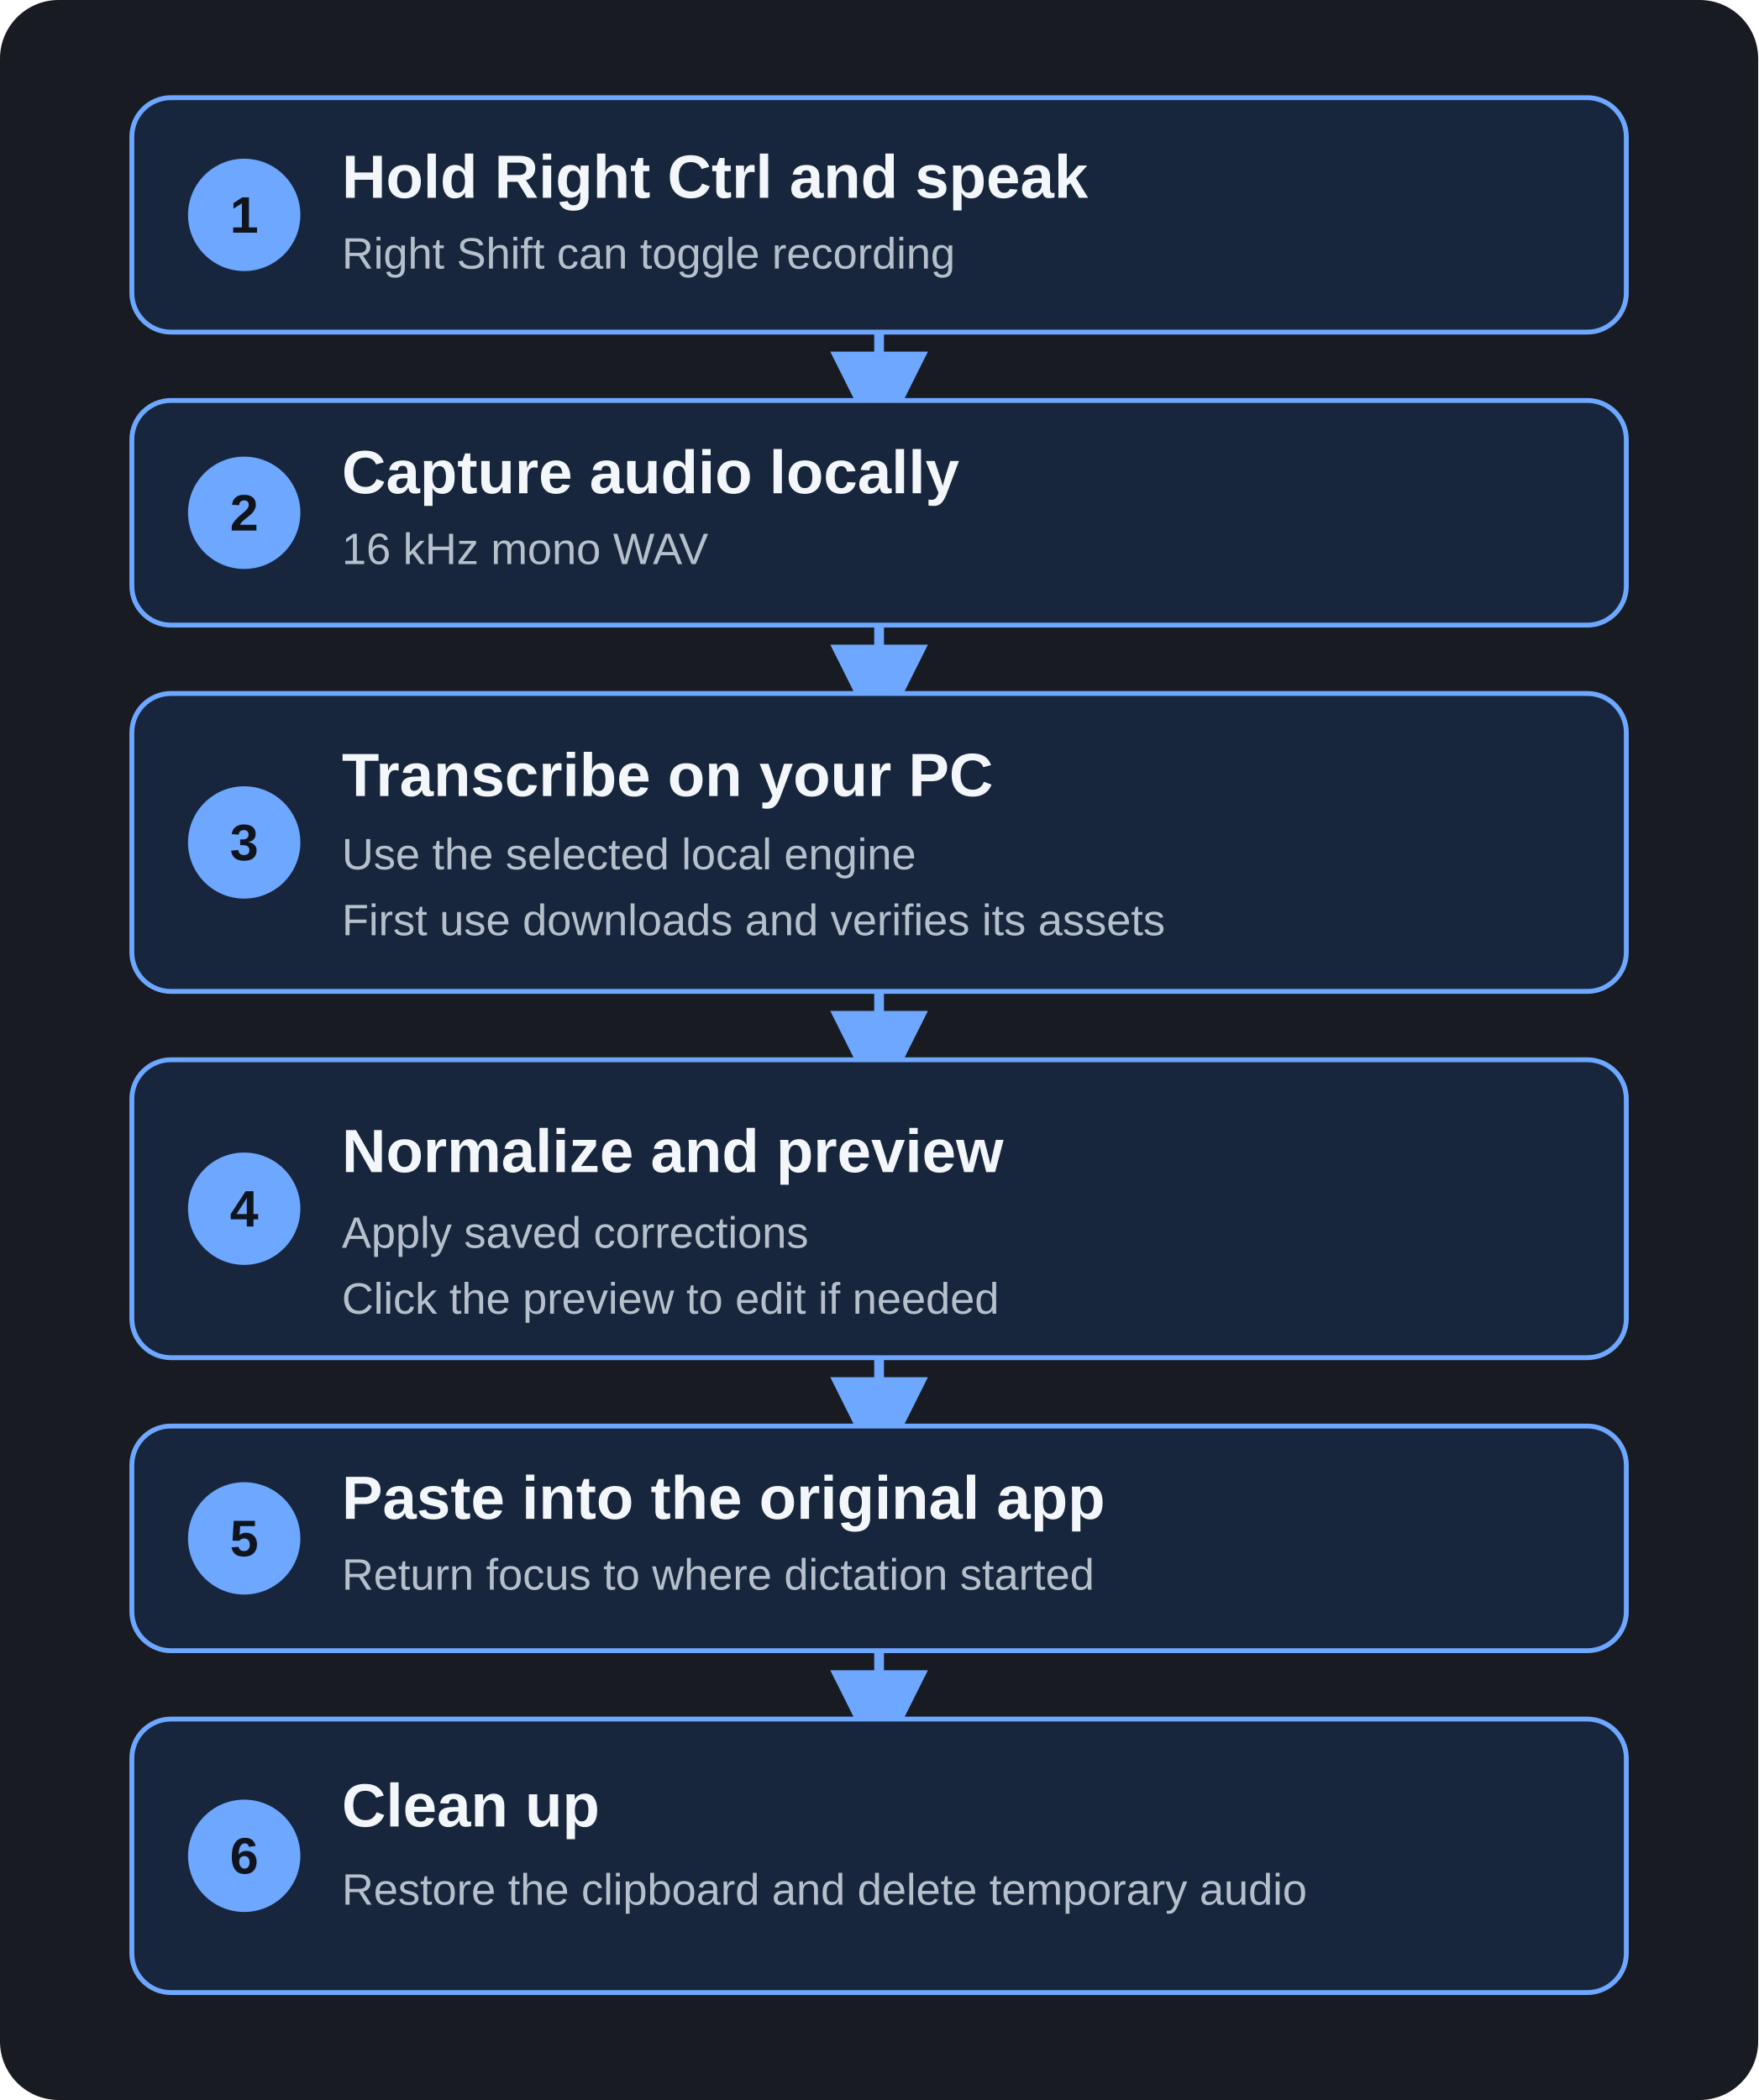
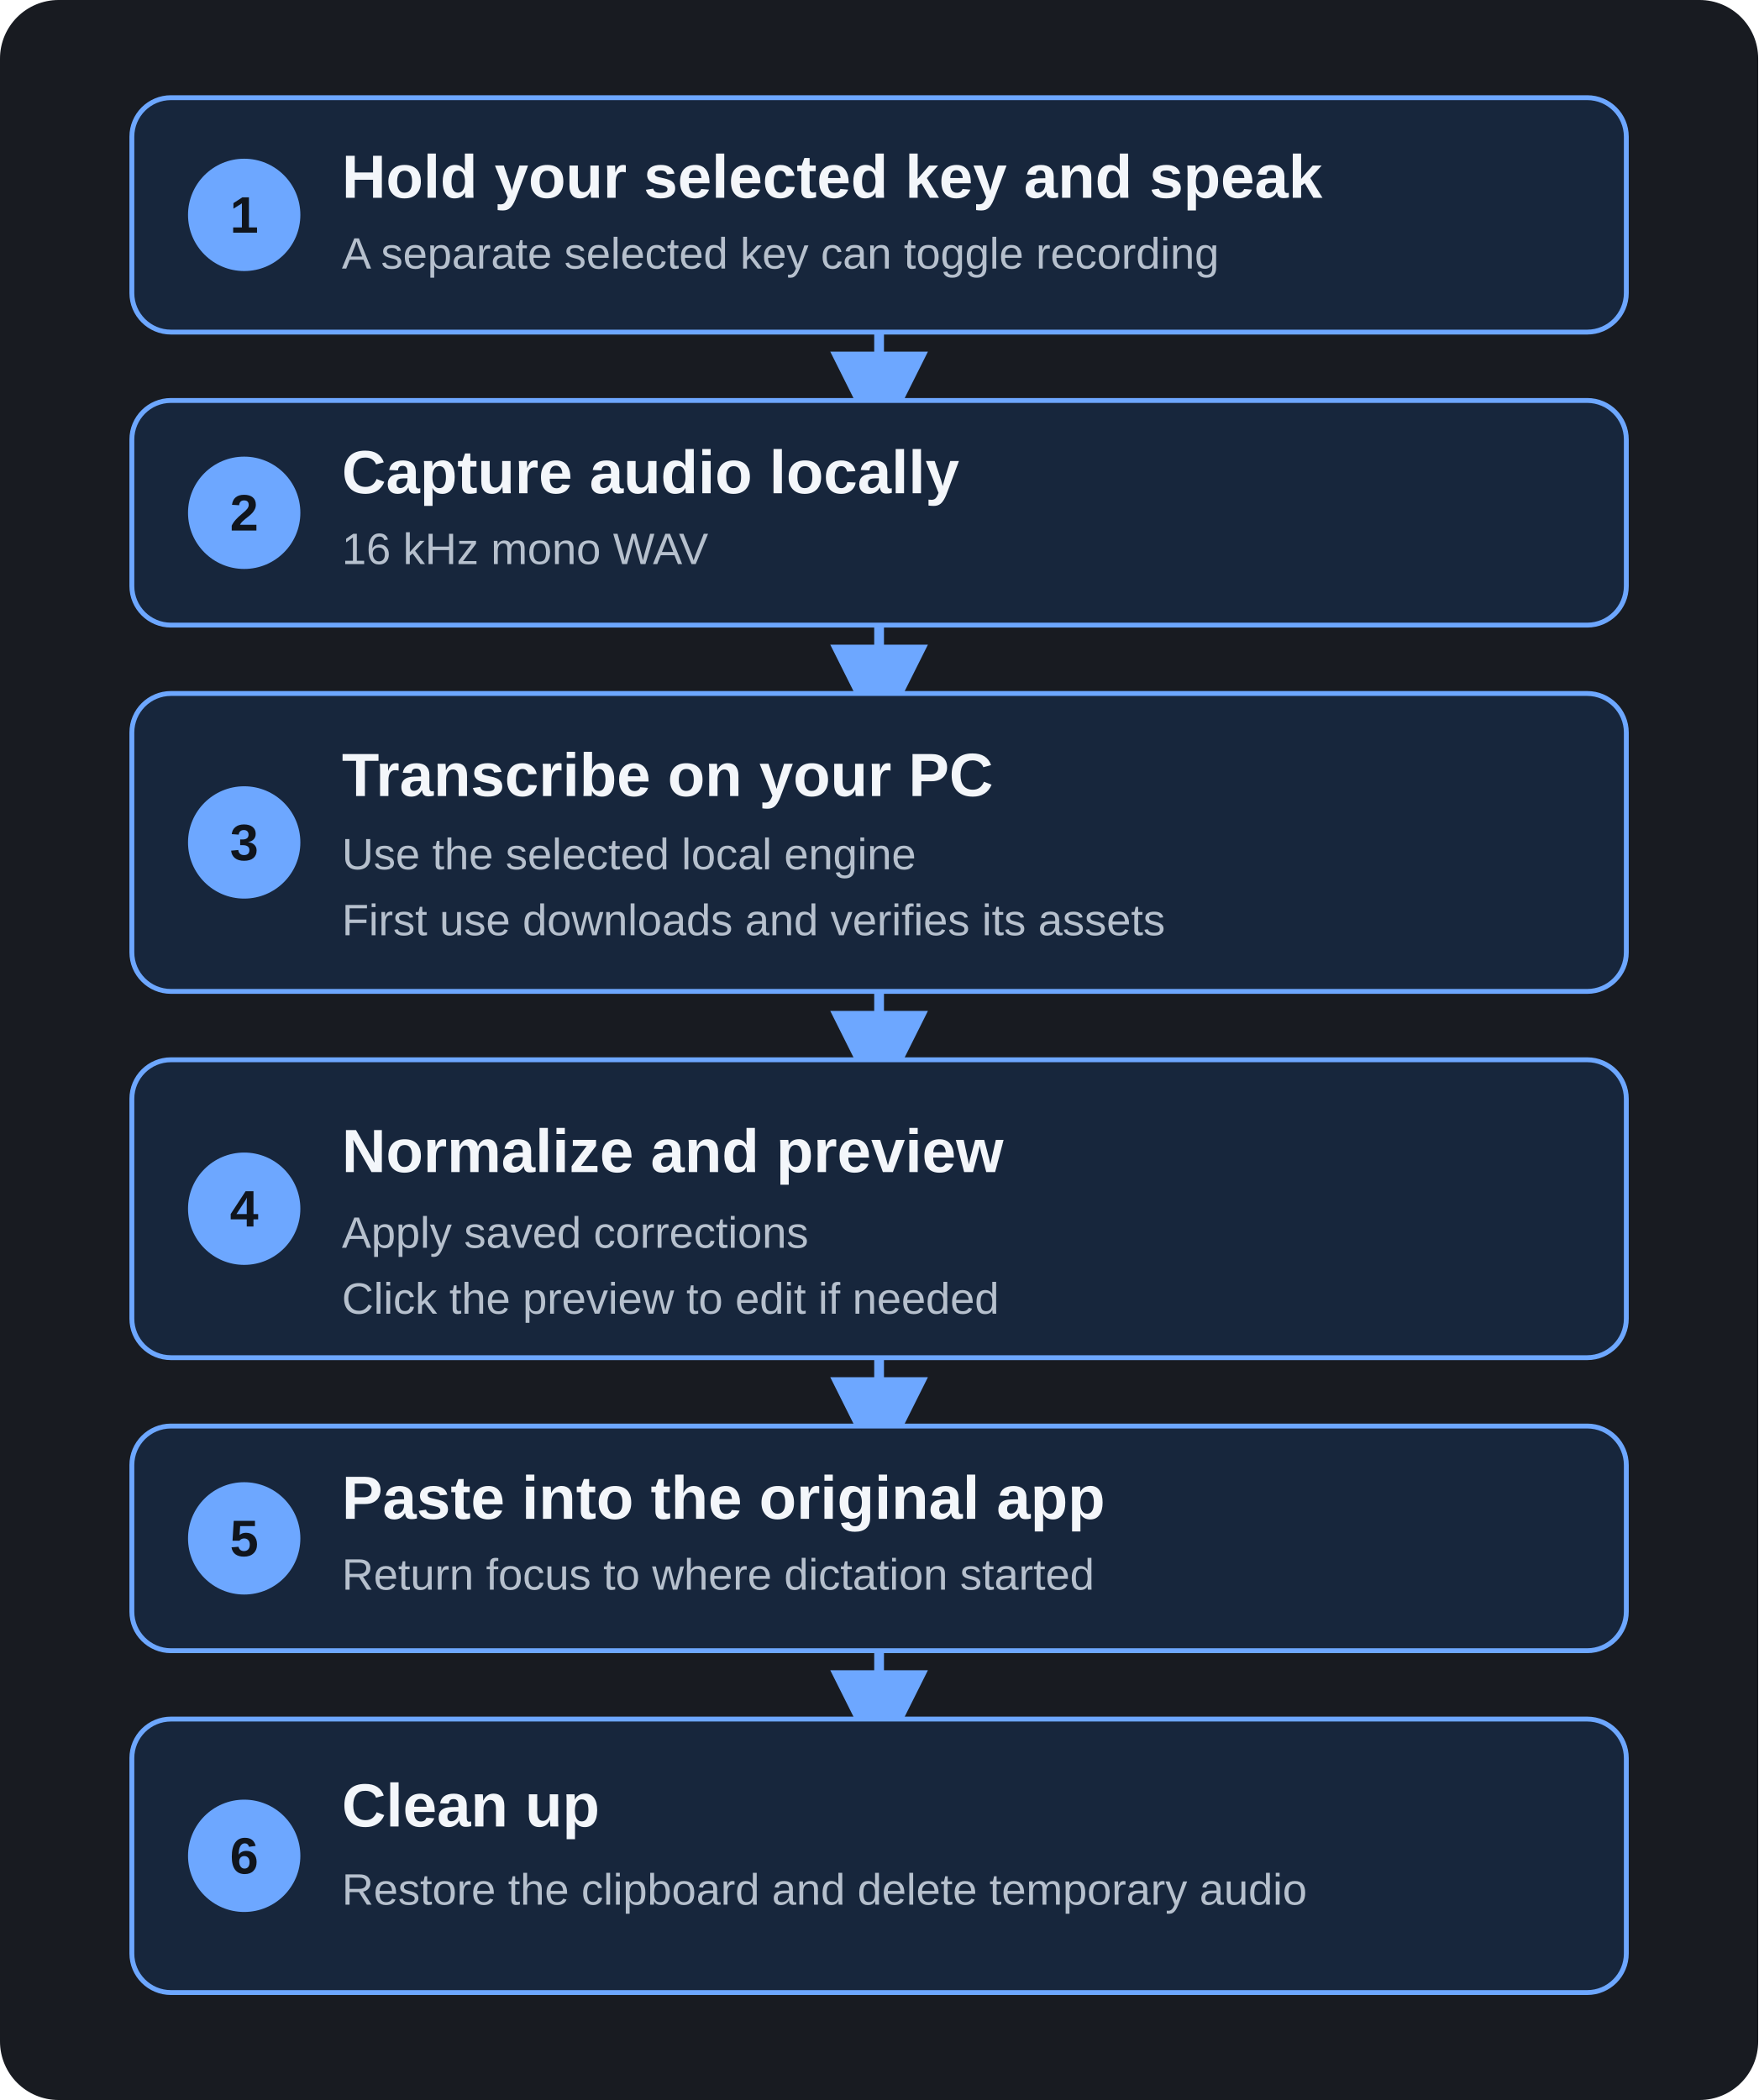
<svg xmlns="http://www.w3.org/2000/svg" width="720" height="860" viewBox="0 0 720 860" role="img" aria-labelledby="title description">
  <defs>
    <marker id="arrow" markerWidth="10" markerHeight="10" refX="5" refY="5" orient="auto" markerUnits="strokeWidth">
      <path d="M 0 0 L 10 5 L 0 10 z" fill="#6da7ff" />
    </marker>
    <style>
      .title { fill: #f3f6fa; font: 600 25px "Segoe UI", Arial, sans-serif; }
      .detail { fill: #b6c0cd; font: 18px "Segoe UI", Arial, sans-serif; }
      .step { fill: #17263c; stroke: #6da7ff; stroke-width: 2; }
      .number { fill: #6da7ff; }
      .number-text { fill: #10151d; font: 700 21px "Segoe UI", Arial, sans-serif; text-anchor: middle; dominant-baseline: central; }
      .arrow { stroke: #6da7ff; stroke-width: 4; marker-end: url(#arrow); }
    </style>
  </defs>
  <rect width="720" height="860" rx="24" fill="#181b21" />
  <line class="arrow" x1="360" y1="136" x2="360" y2="164" />
  <line class="arrow" x1="360" y1="256" x2="360" y2="284" />
  <line class="arrow" x1="360" y1="406" x2="360" y2="434" />
  <line class="arrow" x1="360" y1="556" x2="360" y2="584" />
  <line class="arrow" x1="360" y1="676" x2="360" y2="704" />
  <g>
    <rect class="step" x="54" y="40" width="612" height="96" rx="16" />
    <circle class="number" cx="100" cy="88" r="23" />
    <text class="number-text" x="100" y="88">1</text>
-     <text class="title" x="140" y="81">Hold Right Ctrl and speak</text>
-     <text class="detail" x="140" y="110">Right Shift can toggle recording</text>
+     <text class="title" x="140" y="81">Hold your selected key and speak</text>
+     <text class="detail" x="140" y="110">A separate selected key can toggle recording</text>
  </g>
  <g>
    <rect class="step" x="54" y="164" width="612" height="92" rx="16" />
    <circle class="number" cx="100" cy="210" r="23" />
    <text class="number-text" x="100" y="210">2</text>
    <text class="title" x="140" y="202">Capture audio locally</text>
    <text class="detail" x="140" y="231">16 kHz mono WAV</text>
  </g>
  <g>
    <rect class="step" x="54" y="284" width="612" height="122" rx="16" />
    <circle class="number" cx="100" cy="345" r="23" />
    <text class="number-text" x="100" y="345">3</text>
    <text class="title" x="140" y="326">Transcribe on your PC</text>
    <text class="detail" x="140" y="356">Use the selected local engine</text>
    <text class="detail" x="140" y="383">First use downloads and verifies its assets</text>
  </g>
  <g>
    <rect class="step" x="54" y="434" width="612" height="122" rx="16" />
    <circle class="number" cx="100" cy="495" r="23" />
    <text class="number-text" x="100" y="495">4</text>
    <text class="title" x="140" y="480">Normalize and preview</text>
    <text class="detail" x="140" y="511">Apply saved corrections</text>
    <text class="detail" x="140" y="538">Click the preview to edit if needed</text>
  </g>
  <g>
    <rect class="step" x="54" y="584" width="612" height="92" rx="16" />
    <circle class="number" cx="100" cy="630" r="23" />
    <text class="number-text" x="100" y="630">5</text>
    <text class="title" x="140" y="622">Paste into the original app</text>
    <text class="detail" x="140" y="651">Return focus to where dictation started</text>
  </g>
  <g>
    <rect class="step" x="54" y="704" width="612" height="112" rx="16" />
    <circle class="number" cx="100" cy="760" r="23" />
    <text class="number-text" x="100" y="760">6</text>
    <text class="title" x="140" y="748">Clean up</text>
    <text class="detail" x="140" y="780">Restore the clipboard and delete temporary audio</text>
  </g>
</svg>
